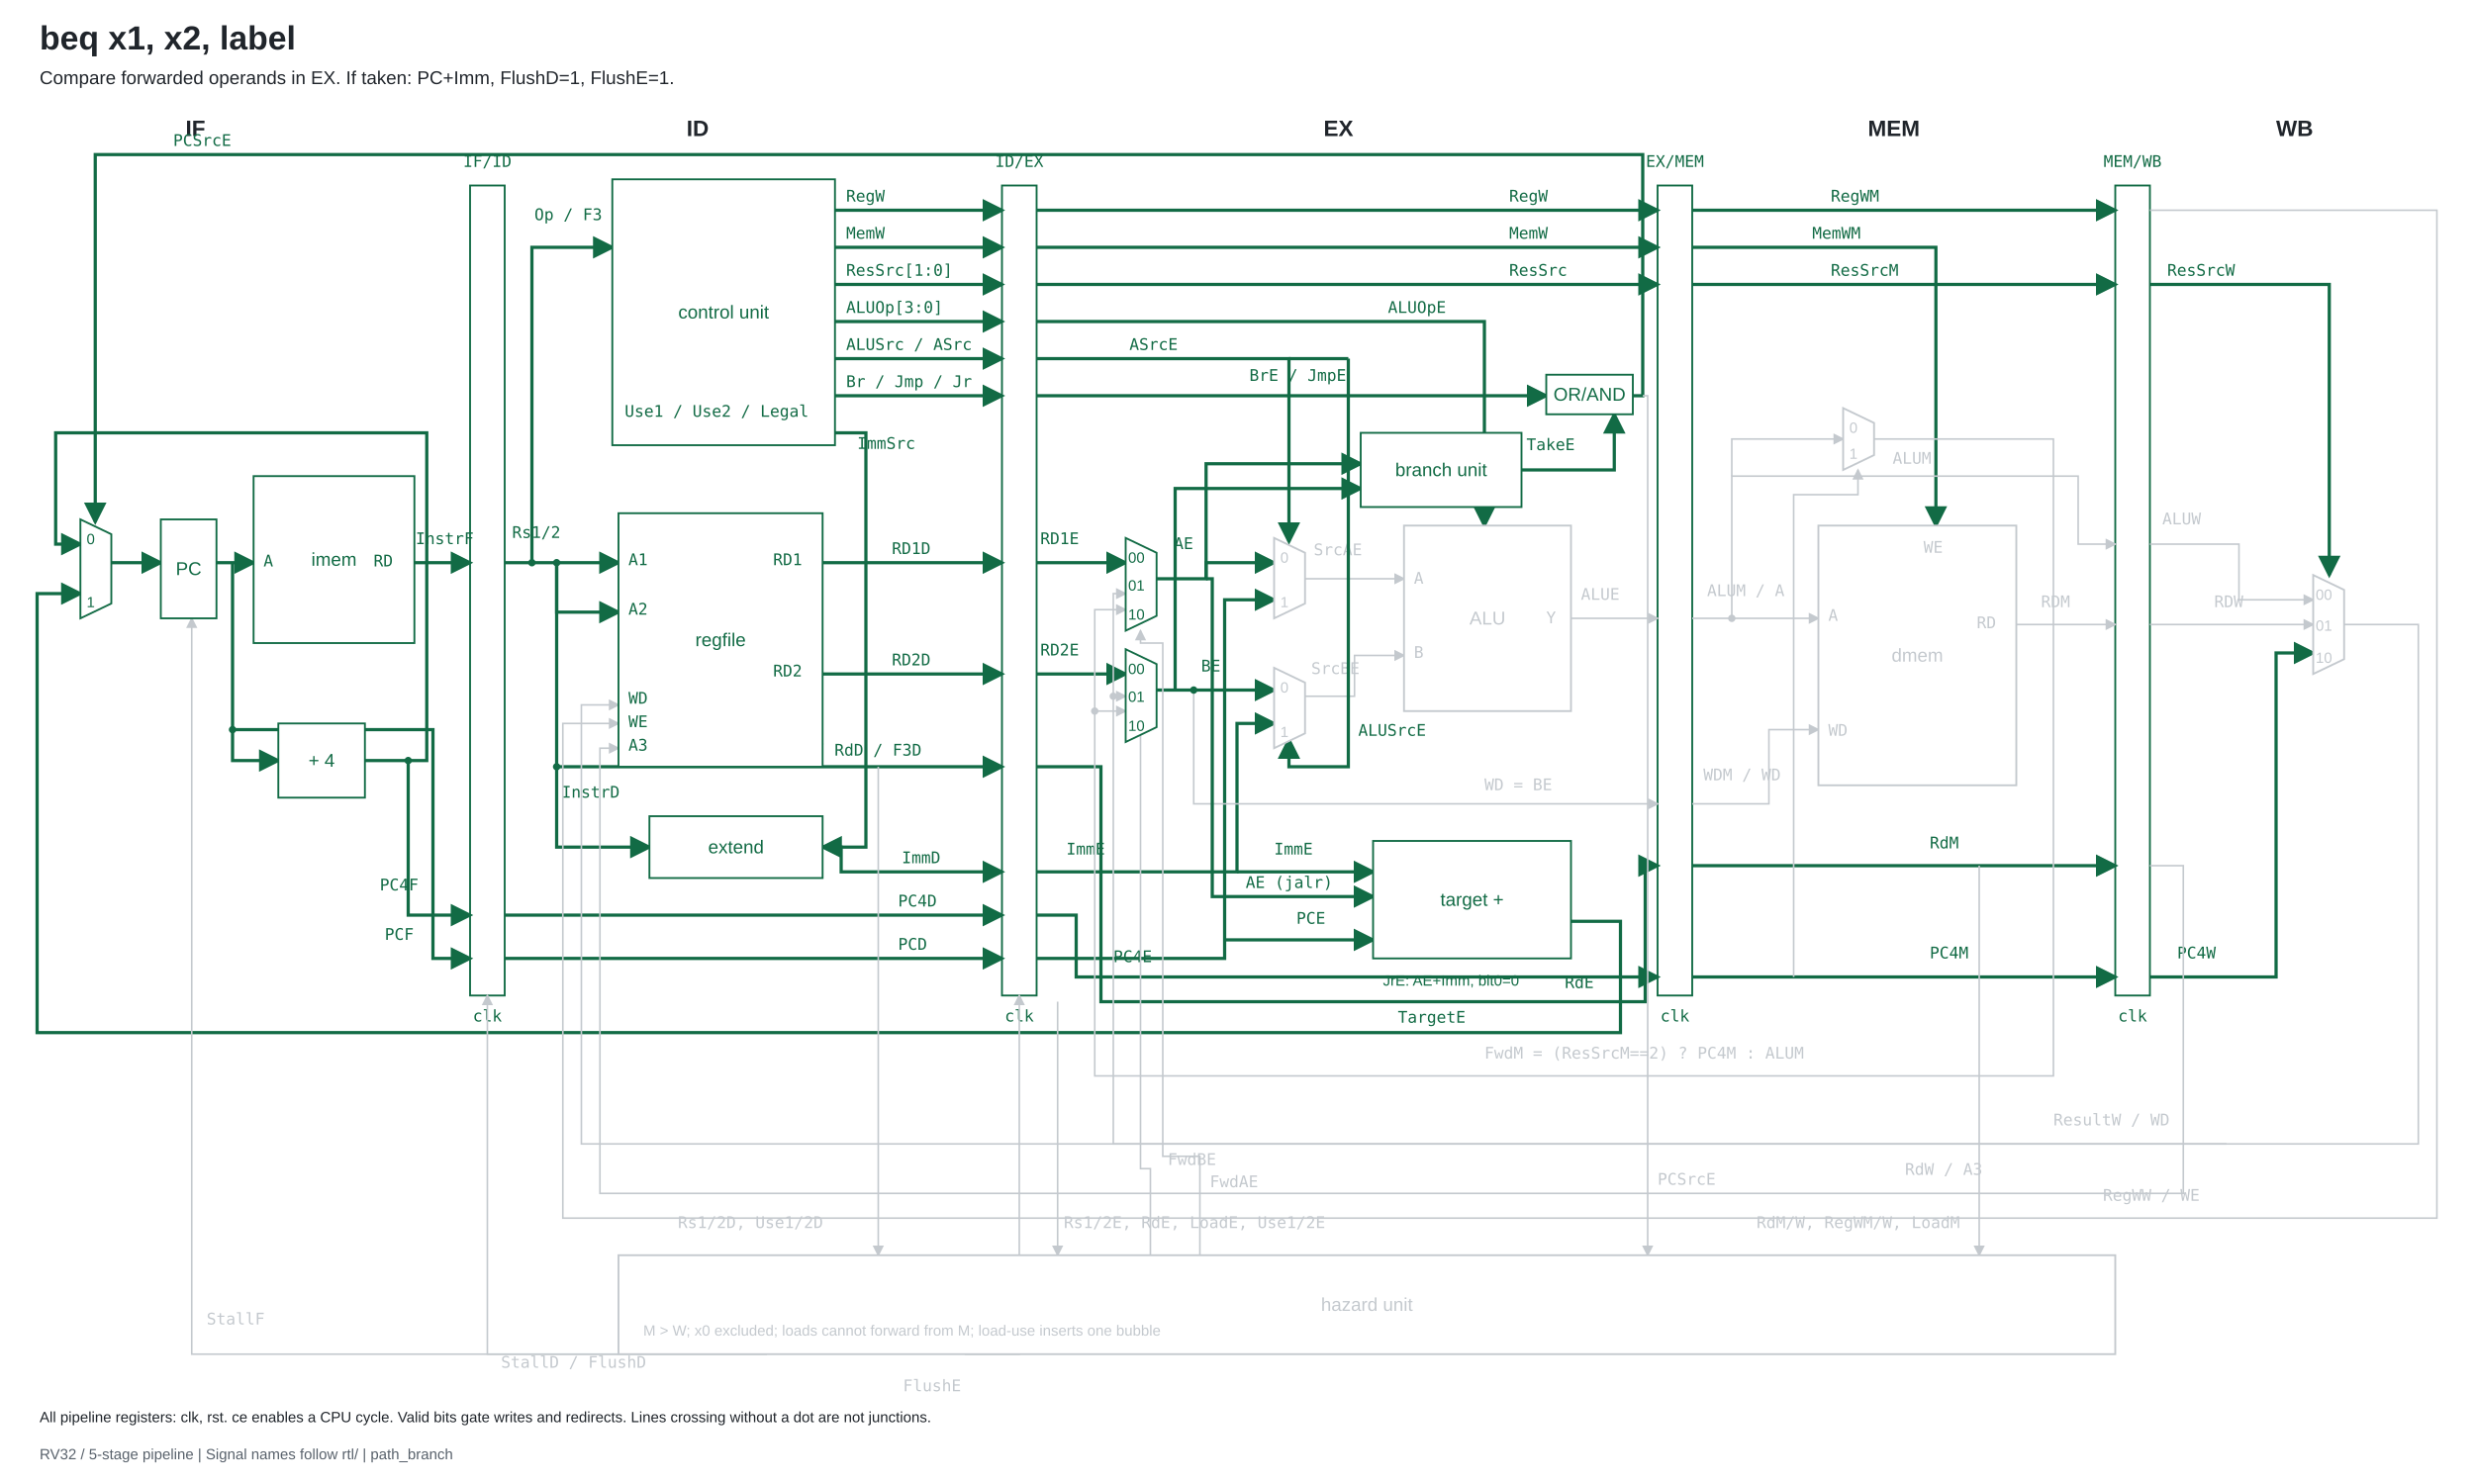
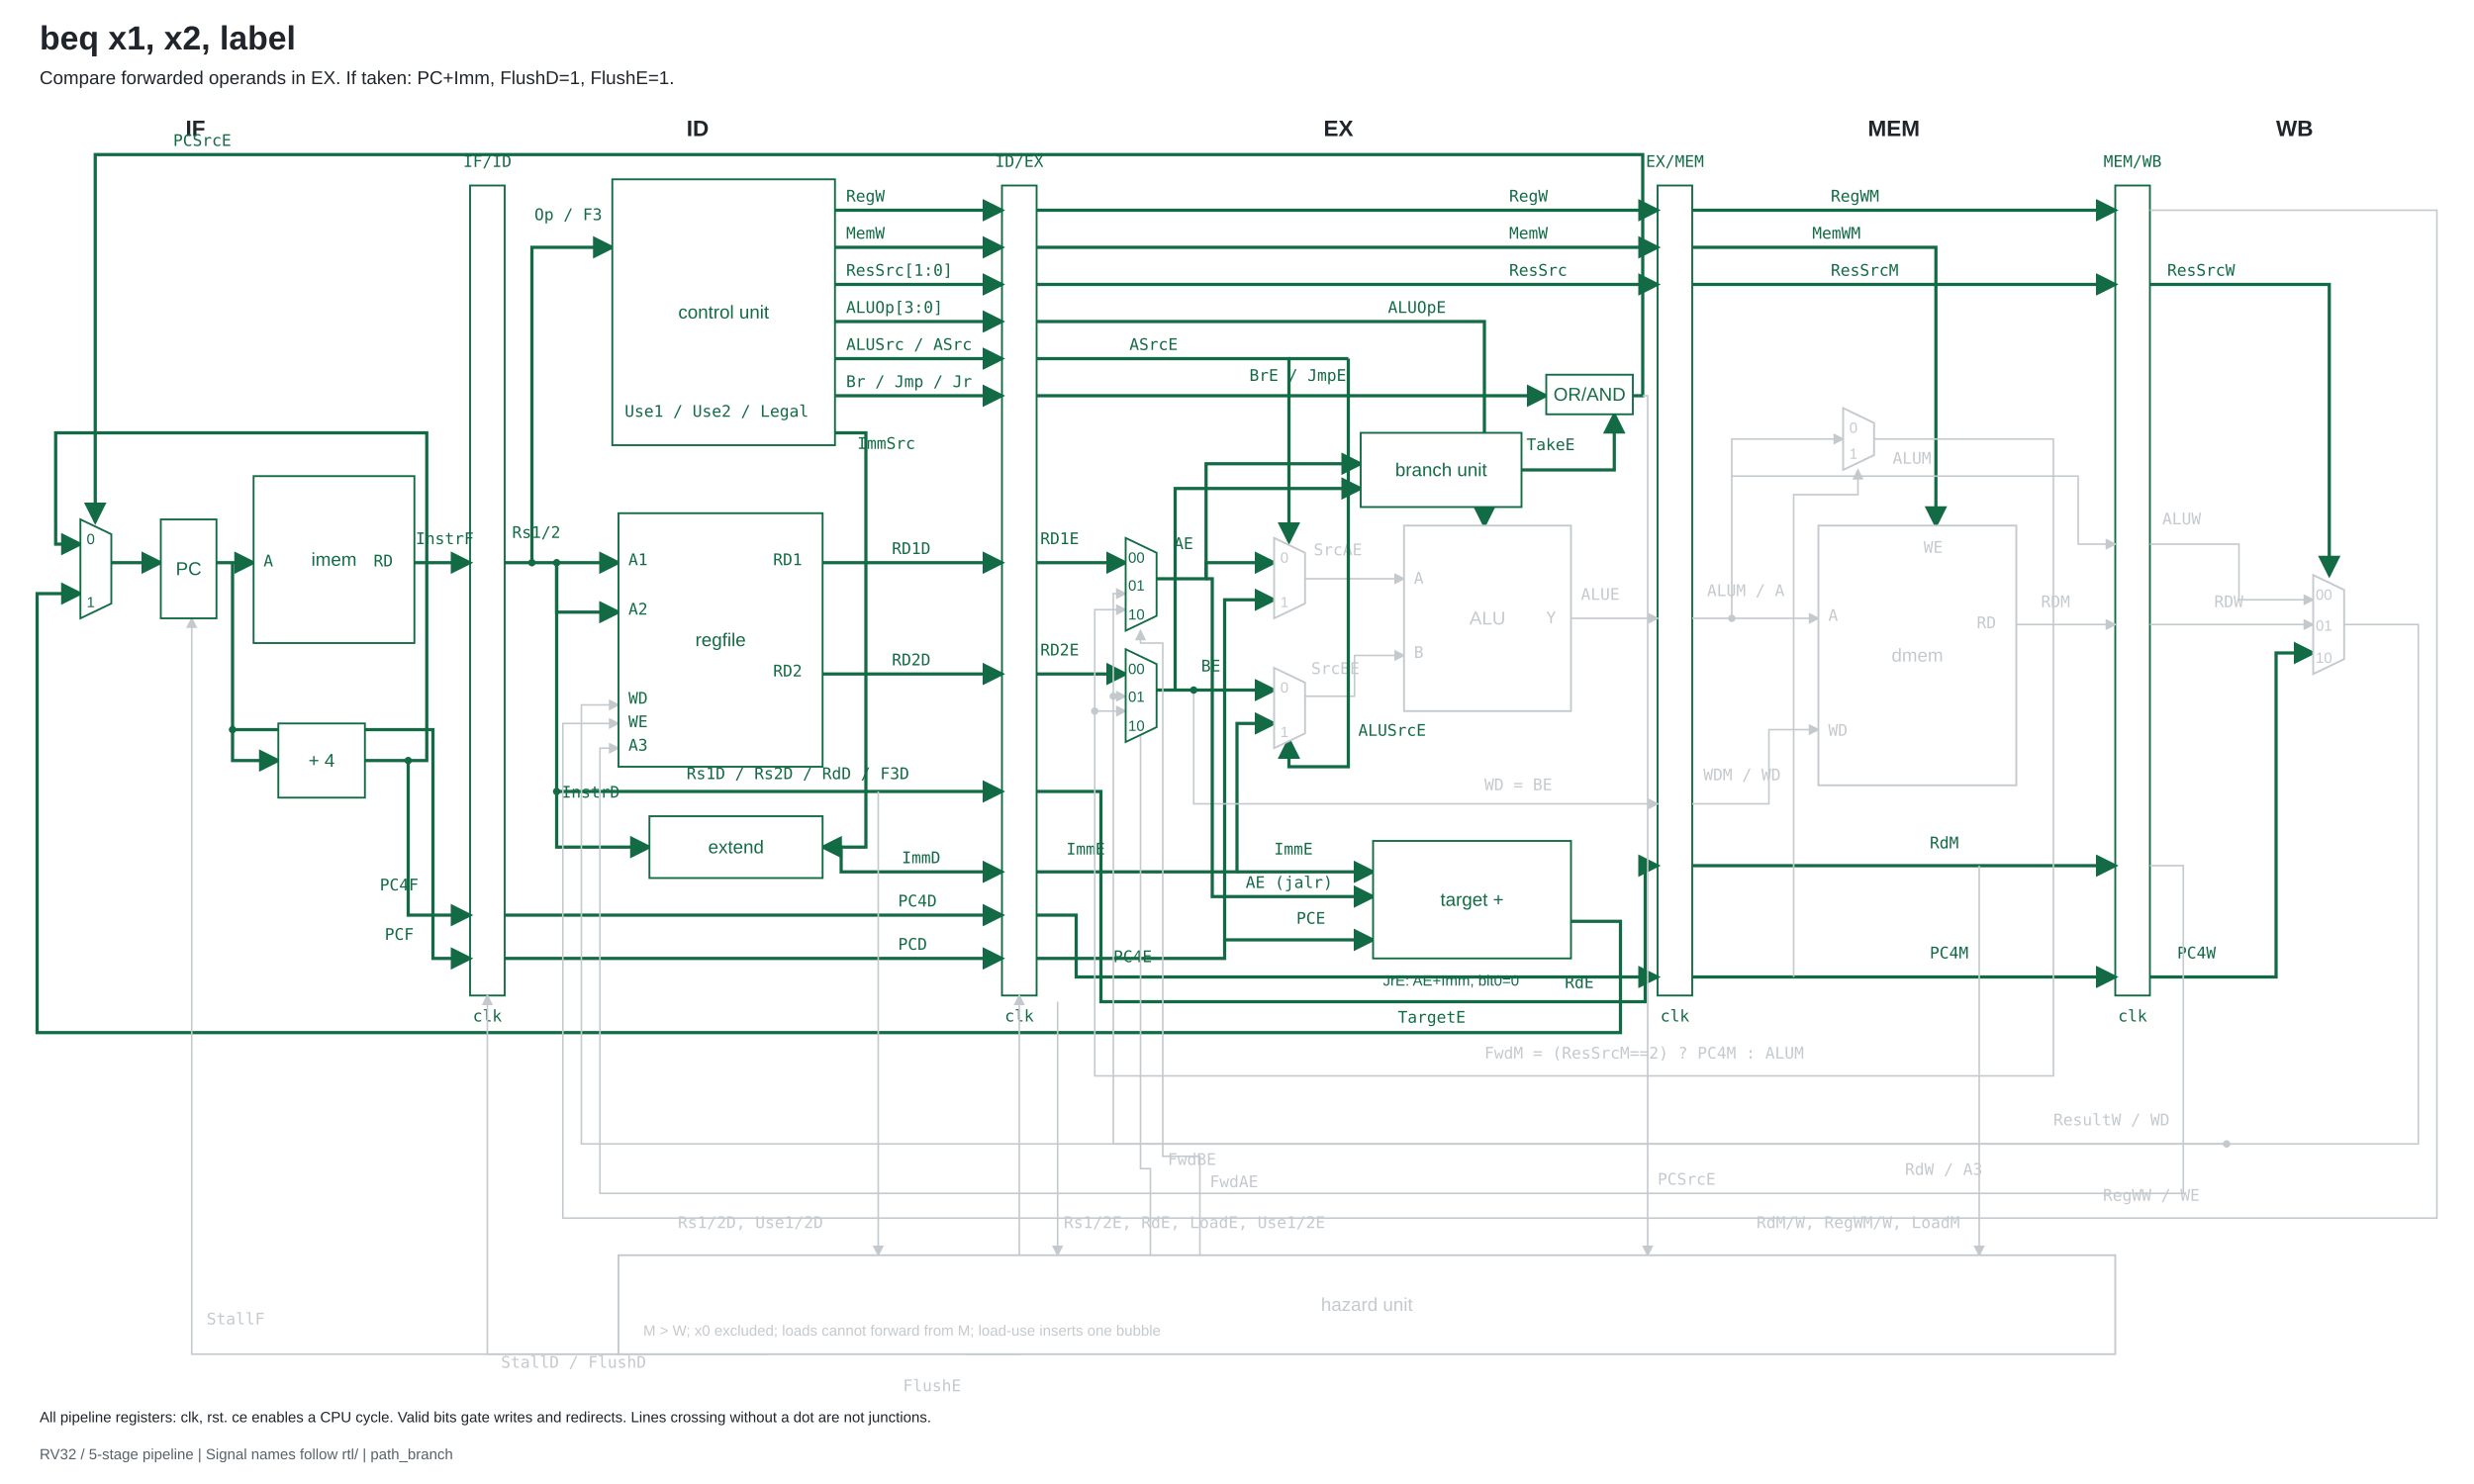
<svg xmlns="http://www.w3.org/2000/svg" width="2000" height="1200" viewBox="0 0 2000 1200">
  <defs>
    <marker id="ink" markerWidth="7" markerHeight="7" refX="6" refY="3.5" orient="auto">
      <path d="M0,0 L7,3.5 L0,7" fill="#20252b" />
    </marker>
    <marker id="ctrl" markerWidth="7" markerHeight="7" refX="6" refY="3.5" orient="auto">
      <path d="M0,0 L7,3.5 L0,7" fill="#245c89" />
    </marker>
    <marker id="active" markerWidth="7" markerHeight="7" refX="6" refY="3.5" orient="auto">
      <path d="M0,0 L7,3.5 L0,7" fill="#126b45" />
    </marker>
    <marker id="muted" markerWidth="7" markerHeight="7" refX="6" refY="3.5" orient="auto">
      <path d="M0,0 L7,3.5 L0,7" fill="#c4c9ce" />
    </marker>
  </defs>
  <rect width="100%" height="100%" fill="white" />
  <style>text{font-family:Arial,Helvetica,sans-serif;font-size:15px} .sig{font-family:Consolas,monospace;font-size:13px} .small{font-size:12px} .title{font-size:27px;font-weight:bold} .stage{font-size:18px;font-weight:bold} path,rect,line,polygon{vector-effect:non-scaling-stroke}</style>
  <text x="32" y="40" class="title" fill="#20252b" text-anchor="start">beq x1, x2, label</text>
  <text x="32" y="68" class="" fill="#20252b" text-anchor="start">Compare forwarded operands in EX. If taken: PC+Imm, FlushD=1, FlushE=1.</text>
  <text x="150" y="110" class="stage" fill="#20252b" text-anchor="start">IF</text>
  <text x="555" y="110" class="stage" fill="#20252b" text-anchor="start">ID</text>
  <text x="1070" y="110" class="stage" fill="#20252b" text-anchor="start">EX</text>
  <text x="1510" y="110" class="stage" fill="#20252b" text-anchor="start">MEM</text>
  <text x="1840" y="110" class="stage" fill="#20252b" text-anchor="start">WB</text>
  <rect x="380" y="150" width="28" height="655" fill="white" stroke="#126b45" stroke-width="1.5" />
  <text x="394.0" y="482.5" class="" fill="#126b45" text-anchor="middle" />
  <text x="394" y="135" class="sig" fill="#126b45" text-anchor="middle">IF/ID</text>
  <text x="394" y="826" class="sig" fill="#126b45" text-anchor="middle">clk</text>
  <rect x="810" y="150" width="28" height="655" fill="white" stroke="#126b45" stroke-width="1.5" />
  <text x="824.0" y="482.5" class="" fill="#126b45" text-anchor="middle" />
  <text x="824" y="135" class="sig" fill="#126b45" text-anchor="middle">ID/EX</text>
  <text x="824" y="826" class="sig" fill="#126b45" text-anchor="middle">clk</text>
  <rect x="1340" y="150" width="28" height="655" fill="white" stroke="#126b45" stroke-width="1.5" />
  <text x="1354.0" y="482.5" class="" fill="#126b45" text-anchor="middle" />
  <text x="1354" y="135" class="sig" fill="#126b45" text-anchor="middle">EX/MEM</text>
  <text x="1354" y="826" class="sig" fill="#126b45" text-anchor="middle">clk</text>
  <rect x="1710" y="150" width="28" height="655" fill="white" stroke="#126b45" stroke-width="1.5" />
  <text x="1724.0" y="482.5" class="" fill="#126b45" text-anchor="middle" />
  <text x="1724" y="135" class="sig" fill="#126b45" text-anchor="middle">MEM/WB</text>
  <text x="1724" y="826" class="sig" fill="#126b45" text-anchor="middle">clk</text>
  <path d="M430,455 L430,200 L495,200" fill="none" stroke="#126b45" stroke-width="2.6" marker-end="url(#active)" />
  <text x="432" y="178" class="sig" fill="#126b45" text-anchor="start">Op / F3 / F7</text>
  <circle cx="430" cy="455" r="3" fill="#126b45" />
  <path d="M675,170 L810,170" fill="none" stroke="#126b45" stroke-width="2.6" marker-end="url(#active)" />
  <text x="684" y="163" class="sig" fill="#126b45" text-anchor="start">RegW</text>
  <path d="M675,200 L810,200" fill="none" stroke="#126b45" stroke-width="2.6" marker-end="url(#active)" />
  <text x="684" y="193" class="sig" fill="#126b45" text-anchor="start">MemW</text>
  <path d="M675,230 L810,230" fill="none" stroke="#126b45" stroke-width="2.6" marker-end="url(#active)" />
  <text x="684" y="223" class="sig" fill="#126b45" text-anchor="start">ResSrc[1:0]</text>
  <path d="M675,260 L810,260" fill="none" stroke="#126b45" stroke-width="2.6" marker-end="url(#active)" />
  <text x="684" y="253" class="sig" fill="#126b45" text-anchor="start">ALUOp[3:0]</text>
  <path d="M675,290 L810,290" fill="none" stroke="#126b45" stroke-width="2.6" marker-end="url(#active)" />
  <text x="684" y="283" class="sig" fill="#126b45" text-anchor="start">ALUSrc / ASrc</text>
  <path d="M675,320 L810,320" fill="none" stroke="#126b45" stroke-width="2.6" marker-end="url(#active)" />
  <text x="684" y="313" class="sig" fill="#126b45" text-anchor="start">Br / Jmp / Jr</text>
  <path d="M838,170 L1340,170" fill="none" stroke="#126b45" stroke-width="2.6" marker-end="url(#active)" />
  <text x="1220" y="163" class="sig" fill="#126b45" text-anchor="start">RegW</text>
  <path d="M838,200 L1340,200" fill="none" stroke="#126b45" stroke-width="2.6" marker-end="url(#active)" />
  <text x="1220" y="193" class="sig" fill="#126b45" text-anchor="start">MemW</text>
  <path d="M838,230 L1340,230" fill="none" stroke="#126b45" stroke-width="2.6" marker-end="url(#active)" />
  <text x="1220" y="223" class="sig" fill="#126b45" text-anchor="start">ResSrc</text>
  <path d="M1368,170 L1710,170" fill="none" stroke="#126b45" stroke-width="2.6" marker-end="url(#active)" />
  <text x="1480" y="163" class="sig" fill="#126b45" text-anchor="start">RegWM</text>
  <path d="M1368,230 L1710,230" fill="none" stroke="#126b45" stroke-width="2.6" marker-end="url(#active)" />
  <text x="1480" y="223" class="sig" fill="#126b45" text-anchor="start">ResSrcM</text>
  <path d="M1738,230 L1883,230 L1883,465" fill="none" stroke="#126b45" stroke-width="2.6" marker-end="url(#active)" />
  <text x="1752" y="223" class="sig" fill="#126b45" text-anchor="start">ResSrcW</text>
  <path d="M1368,200 L1565,200 L1565,425" fill="none" stroke="#126b45" stroke-width="2.6" marker-end="url(#active)" />
  <text x="1465" y="193" class="sig" fill="#126b45" text-anchor="start">MemWM</text>
  <path d="M675,350 L700,350 L700,685 L665,685" fill="none" stroke="#126b45" stroke-width="2.6" marker-end="url(#active)" />
  <text x="693" y="363" class="sig" fill="#126b45" text-anchor="start">ImmSrc</text>
  <path d="M90,455 L130,455" fill="none" stroke="#126b45" stroke-width="2.6" marker-end="url(#active)" />
  <path d="M175,455 L205,455" fill="none" stroke="#126b45" stroke-width="2.6" marker-end="url(#active)" />
  <path d="M335,455 L380,455" fill="none" stroke="#126b45" stroke-width="2.6" marker-end="url(#active)" />
  <text x="336" y="440" class="sig" fill="#126b45" text-anchor="start">InstrF</text>
  <path d="M408,455 L500,455" fill="none" stroke="#126b45" stroke-width="2.6" marker-end="url(#active)" />
  <text x="414" y="435" class="sig" fill="#126b45" text-anchor="start">Rs1/2</text>
  <path d="M450,455 L450,495 L500,495" fill="none" stroke="#126b45" stroke-width="2.6" marker-end="url(#active)" />
  <path d="M450,455 L450,685 L525,685" fill="none" stroke="#126b45" stroke-width="2.6" marker-end="url(#active)" />
  <text x="454" y="645" class="sig" fill="#126b45" text-anchor="start">InstrD</text>
  <circle cx="450" cy="455" r="3" fill="#126b45" />
  <path d="M188,455 L188,615 L225,615" fill="none" stroke="#126b45" stroke-width="2.6" marker-end="url(#active)" />
  <path d="M295,615 L330,615 L330,740 L380,740" fill="none" stroke="#126b45" stroke-width="2.6" marker-end="url(#active)" />
  <text x="307" y="720" class="sig" fill="#126b45" text-anchor="start">PC4F</text>
  <path d="M330,615 L345,615 L345,350 L45,350 L45,440 L65,440" fill="none" stroke="#126b45" stroke-width="2.6" marker-end="url(#active)" />
  <circle cx="330" cy="615" r="3" fill="#126b45" />
  <path d="M188,590 L350,590 L350,775 L380,775" fill="none" stroke="#126b45" stroke-width="2.6" marker-end="url(#active)" />
  <text x="311" y="760" class="sig" fill="#126b45" text-anchor="start">PCF</text>
  <circle cx="188" cy="590" r="3" fill="#126b45" />
  <path d="M665,455 L810,455" fill="none" stroke="#126b45" stroke-width="2.6" marker-end="url(#active)" />
  <text x="721" y="448" class="sig" fill="#126b45" text-anchor="start">RD1D</text>
  <path d="M665,545 L810,545" fill="none" stroke="#126b45" stroke-width="2.6" marker-end="url(#active)" />
  <text x="721" y="538" class="sig" fill="#126b45" text-anchor="start">RD2D</text>
  <path d="M665,685 L680,685 L680,705 L810,705" fill="none" stroke="#126b45" stroke-width="2.6" marker-end="url(#active)" />
  <text x="729" y="698" class="sig" fill="#126b45" text-anchor="start">ImmD</text>
  <path d="M408,740 L810,740" fill="none" stroke="#126b45" stroke-width="2.6" marker-end="url(#active)" />
  <text x="726" y="733" class="sig" fill="#126b45" text-anchor="start">PC4D</text>
  <path d="M408,775 L810,775" fill="none" stroke="#126b45" stroke-width="2.6" marker-end="url(#active)" />
  <text x="726" y="768" class="sig" fill="#126b45" text-anchor="start">PCD</text>
-   <path d="M450,620 L810,620" fill="none" stroke="#126b45" stroke-width="2.6" marker-end="url(#active)" />
-   <text x="565" y="611" class="sig" fill="#126b45" text-anchor="start">Rs1D / Rs2D / RdD / F3D</text>
-   <circle cx="450" cy="620" r="3" fill="#126b45" />
+   <path d="M450,640 L810,640" fill="none" stroke="#126b45" stroke-width="2.6" marker-end="url(#active)" />
+   <text x="555" y="630" class="sig" fill="#126b45" text-anchor="start">Rs1D / Rs2D / RdD / F3D</text>
+   <circle cx="450" cy="640" r="3" fill="#126b45" />
  <path d="M838,455 L910,455" fill="none" stroke="#126b45" stroke-width="2.6" marker-end="url(#active)" />
  <text x="841" y="440" class="sig" fill="#126b45" text-anchor="start">RD1E</text>
  <path d="M838,545 L910,545" fill="none" stroke="#126b45" stroke-width="2.6" marker-end="url(#active)" />
  <text x="841" y="530" class="sig" fill="#126b45" text-anchor="start">RD2E</text>
  <path d="M935,468 L975,468 L975,455 L1030,455" fill="none" stroke="#126b45" stroke-width="2.6" marker-end="url(#active)" />
  <text x="949" y="444" class="sig" fill="#126b45" text-anchor="start">AE</text>
  <path d="M935,558 L1030,558" fill="none" stroke="#126b45" stroke-width="2.6" marker-end="url(#active)" />
  <text x="971" y="543" class="sig" fill="#126b45" text-anchor="start">BE</text>
  <path d="M1055,468 L1135,468" fill="none" stroke="#c4c9ce" stroke-width="1.3" marker-end="url(#muted)" />
  <text x="1062" y="449" class="sig" fill="#c4c9ce" text-anchor="start">SrcAE</text>
  <path d="M1055,563 L1095,563 L1095,530 L1135,530" fill="none" stroke="#c4c9ce" stroke-width="1.3" marker-end="url(#muted)" />
  <text x="1060" y="545" class="sig" fill="#c4c9ce" text-anchor="start">SrcBE</text>
  <path d="M838,705 L1000,705 L1000,585 L1030,585" fill="none" stroke="#126b45" stroke-width="2.6" marker-end="url(#active)" />
  <text x="862" y="691" class="sig" fill="#126b45" text-anchor="start">ImmE</text>
  <path d="M838,775 L990,775 L990,485 L1030,485" fill="none" stroke="#126b45" stroke-width="2.6" marker-end="url(#active)" />
  <path d="M838,260 L1200,260 L1200,425" fill="none" stroke="#126b45" stroke-width="2.6" marker-end="url(#active)" />
  <text x="1122" y="253" class="sig" fill="#126b45" text-anchor="start">ALUOpE</text>
  <path d="M838,290 L1042,290 L1042,438" fill="none" stroke="#126b45" stroke-width="2.6" marker-end="url(#active)" />
  <text x="913" y="283" class="sig" fill="#126b45" text-anchor="start">ASrcE</text>
  <path d="M1090,290 L1090,620 L1042,620 L1042,598" fill="none" stroke="#126b45" stroke-width="2.6" marker-end="url(#active)" />
  <text x="1098" y="595" class="sig" fill="#126b45" text-anchor="start">ALUSrcE</text>
  <path d="M1042,290 L1090,290" fill="none" stroke="#126b45" stroke-width="2.6" />
  <path d="M1270,500 L1340,500" fill="none" stroke="#c4c9ce" stroke-width="1.3" marker-end="url(#muted)" />
  <text x="1278" y="485" class="sig" fill="#c4c9ce" text-anchor="start">ALUE</text>
  <path d="M965,558 L965,650 L1340,650" fill="none" stroke="#c4c9ce" stroke-width="1.3" marker-end="url(#muted)" />
  <text x="1200" y="639" class="sig" fill="#c4c9ce" text-anchor="start">WD = BE</text>
  <circle cx="965" cy="558" r="3" fill="#126b45" />
  <path d="M975,468 L975,375 L1100,375" fill="none" stroke="#126b45" stroke-width="2.6" marker-end="url(#active)" />
  <path d="M950,558 L950,395 L1100,395" fill="none" stroke="#126b45" stroke-width="2.6" marker-end="url(#active)" />
  <path d="M1230,380 L1305,380 L1305,335" fill="none" stroke="#126b45" stroke-width="2.6" marker-end="url(#active)" />
  <text x="1234" y="364" class="sig" fill="#126b45" text-anchor="start">TakeE</text>
  <path d="M838,320 L1250,320" fill="none" stroke="#126b45" stroke-width="2.6" marker-end="url(#active)" />
  <text x="1010" y="308" class="sig" fill="#126b45" text-anchor="start">BrE / JmpE</text>
  <path d="M1320,320 L1328,320 L1328,125 L77,125 L77,422" fill="none" stroke="#126b45" stroke-width="2.6" marker-end="url(#active)" />
  <text x="140" y="118" class="sig" fill="#126b45" text-anchor="start">PCSrcE</text>
  <path d="M990,760 L1110,760" fill="none" stroke="#126b45" stroke-width="2.6" marker-end="url(#active)" />
  <text x="1048" y="747" class="sig" fill="#126b45" text-anchor="start">PCE</text>
  <path d="M1000,705 L1110,705" fill="none" stroke="#126b45" stroke-width="2.6" marker-end="url(#active)" />
  <text x="1030" y="691" class="sig" fill="#126b45" text-anchor="start">ImmE</text>
  <path d="M975,468 L980,468 L980,725 L1110,725" fill="none" stroke="#126b45" stroke-width="2.6" marker-end="url(#active)" />
  <text x="1007" y="718" class="sig" fill="#126b45" text-anchor="start">AE (jalr)</text>
  <path d="M1270,745 L1310,745 L1310,835 L30,835 L30,480 L65,480" fill="none" stroke="#126b45" stroke-width="2.6" marker-end="url(#active)" />
  <text x="1130" y="827" class="sig" fill="#126b45" text-anchor="start">TargetE</text>
  <path d="M838,740 L870,740 L870,790 L1340,790" fill="none" stroke="#126b45" stroke-width="2.6" marker-end="url(#active)" />
  <text x="900" y="778" class="sig" fill="#126b45" text-anchor="start">PC4E</text>
-   <path d="M838,620 L890,620 L890,810 L1330,810 L1330,700 L1340,700" fill="none" stroke="#126b45" stroke-width="2.6" marker-end="url(#active)" />
+   <path d="M838,640 L890,640 L890,810 L1330,810 L1330,700 L1340,700" fill="none" stroke="#126b45" stroke-width="2.6" marker-end="url(#active)" />
  <text x="1265" y="799" class="sig" fill="#126b45" text-anchor="start">RdE</text>
  <path d="M1368,500 L1470,500" fill="none" stroke="#c4c9ce" stroke-width="1.3" marker-end="url(#muted)" />
  <text x="1380" y="482" class="sig" fill="#c4c9ce" text-anchor="start">ALUM / A</text>
  <path d="M1368,650 L1430,650 L1430,590 L1470,590" fill="none" stroke="#c4c9ce" stroke-width="1.3" marker-end="url(#muted)" />
  <text x="1377" y="631" class="sig" fill="#c4c9ce" text-anchor="start">WDM / WD</text>
  <path d="M1630,505 L1710,505" fill="none" stroke="#c4c9ce" stroke-width="1.3" marker-end="url(#muted)" />
  <text x="1650" y="491" class="sig" fill="#c4c9ce" text-anchor="start">RDM</text>
  <path d="M1400,500 L1400,385 L1680,385 L1680,440 L1710,440" fill="none" stroke="#c4c9ce" stroke-width="1.3" marker-end="url(#muted)" />
  <text x="1530" y="375" class="sig" fill="#c4c9ce" text-anchor="start">ALUM</text>
  <circle cx="1400" cy="500" r="3" fill="#c4c9ce" />
  <path d="M1368,790 L1710,790" fill="none" stroke="#126b45" stroke-width="2.6" marker-end="url(#active)" />
  <text x="1560" y="775" class="sig" fill="#126b45" text-anchor="start">PC4M</text>
  <path d="M1368,700 L1710,700" fill="none" stroke="#126b45" stroke-width="2.6" marker-end="url(#active)" />
  <text x="1560" y="686" class="sig" fill="#126b45" text-anchor="start">RdM</text>
  <path d="M1738,440 L1810,440 L1810,485 L1870,485" fill="none" stroke="#c4c9ce" stroke-width="1.3" marker-end="url(#muted)" />
  <text x="1748" y="424" class="sig" fill="#c4c9ce" text-anchor="start">ALUW</text>
  <path d="M1738,505 L1870,505" fill="none" stroke="#c4c9ce" stroke-width="1.3" marker-end="url(#muted)" />
  <text x="1790" y="491" class="sig" fill="#c4c9ce" text-anchor="start">RDW</text>
  <path d="M1738,790 L1840,790 L1840,528 L1870,528" fill="none" stroke="#126b45" stroke-width="2.6" marker-end="url(#active)" />
  <text x="1760" y="775" class="sig" fill="#126b45" text-anchor="start">PC4W</text>
  <path d="M1895,505 L1955,505 L1955,925 L470,925 L470,570 L500,570" fill="none" stroke="#c4c9ce" stroke-width="1.3" marker-end="url(#muted)" />
  <text x="1660" y="910" class="sig" fill="#c4c9ce" text-anchor="start">ResultW / WD</text>
  <path d="M1738,700 L1765,700 L1765,965 L485,965 L485,605 L500,605" fill="none" stroke="#c4c9ce" stroke-width="1.3" marker-end="url(#muted)" />
  <text x="1540" y="950" class="sig" fill="#c4c9ce" text-anchor="start">RdW / A3</text>
  <path d="M1738,170 L1970,170 L1970,985 L455,985 L455,585 L500,585" fill="none" stroke="#c4c9ce" stroke-width="1.3" marker-end="url(#muted)" />
  <text x="1700" y="971" class="sig" fill="#c4c9ce" text-anchor="start">RegWW / WE</text>
  <path d="M1400,385 L1400,355 L1490,355" fill="none" stroke="#c4c9ce" stroke-width="1.3" marker-end="url(#muted)" />
  <path d="M1450,790 L1450,400 L1502,400 L1502,380" fill="none" stroke="#c4c9ce" stroke-width="1.3" marker-end="url(#muted)" />
  <path d="M1515,355 L1660,355 L1660,870 L885,870 L885,493 L910,493" fill="none" stroke="#c4c9ce" stroke-width="1.3" marker-end="url(#muted)" />
  <text x="1200" y="856" class="sig" fill="#c4c9ce" text-anchor="start">FwdM = (ResSrcM==2) ? PC4M : ALUM</text>
  <path d="M885,575 L910,575" fill="none" stroke="#c4c9ce" stroke-width="1.3" marker-end="url(#muted)" />
  <circle cx="885" cy="575" r="3" fill="#c4c9ce" />
  <path d="M1800,925 L900,925 L900,480 L910,480" fill="none" stroke="#c4c9ce" stroke-width="1.3" marker-end="url(#muted)" />
+   <circle cx="1800" cy="925" r="3" fill="#c4c9ce" />
  <path d="M900,563 L910,563" fill="none" stroke="#c4c9ce" stroke-width="1.3" marker-end="url(#muted)" />
  <circle cx="900" cy="563" r="3" fill="#c4c9ce" />
-   <path d="M710,620 L710,1015" fill="none" stroke="#c4c9ce" stroke-width="1.3" marker-end="url(#muted)" />
+   <path d="M710,640 L710,1015" fill="none" stroke="#c4c9ce" stroke-width="1.3" marker-end="url(#muted)" />
  <text x="548" y="993" class="sig" fill="#c4c9ce" text-anchor="start">Rs1/2D, Use1/2D</text>
  <path d="M855,810 L855,1015" fill="none" stroke="#c4c9ce" stroke-width="1.3" marker-end="url(#muted)" />
  <text x="860" y="993" class="sig" fill="#c4c9ce" text-anchor="start">Rs1/2E, RdE, LoadE, Use1/2E</text>
  <path d="M1600,700 L1600,1015" fill="none" stroke="#c4c9ce" stroke-width="1.3" marker-end="url(#muted)" />
  <text x="1420" y="993" class="sig" fill="#c4c9ce" text-anchor="start">RdM/W, RegWM/W, LoadM</text>
  <path d="M1328,320 L1332,320 L1332,1015" fill="none" stroke="#c4c9ce" stroke-width="1.3" marker-end="url(#muted)" />
  <text x="1340" y="958" class="sig" fill="#c4c9ce" text-anchor="start">PCSrcE</text>
  <path d="M500,1095 L155,1095 L155,500" fill="none" stroke="#c4c9ce" stroke-width="1.3" marker-end="url(#muted)" />
  <text x="167" y="1071" class="sig" fill="#c4c9ce" text-anchor="start">StallF</text>
  <path d="M620,1095 L394,1095 L394,805" fill="none" stroke="#c4c9ce" stroke-width="1.3" marker-end="url(#muted)" />
  <text x="405" y="1106" class="sig" fill="#c4c9ce" text-anchor="start">StallD / FlushD</text>
  <path d="M780,1095 L824,1095 L824,805" fill="none" stroke="#c4c9ce" stroke-width="1.3" marker-end="url(#muted)" />
  <text x="730" y="1125" class="sig" fill="#c4c9ce" text-anchor="start">FlushE</text>
  <path d="M930,1015 L930,945 L922,945 L922,585" fill="none" stroke="#c4c9ce" stroke-width="1.3" marker-end="url(#muted)" />
  <text x="944" y="942" class="sig" fill="#c4c9ce" text-anchor="start">FwdBE</text>
  <path d="M970,1015 L970,935 L940,935 L940,520 L922,520 L922,510" fill="none" stroke="#c4c9ce" stroke-width="1.3" marker-end="url(#muted)" />
  <text x="978" y="960" class="sig" fill="#c4c9ce" text-anchor="start">FwdAE</text>
  <polygon points="65,420 90,432 90,488 65,500" fill="white" stroke="#126b45" stroke-width="1.5" />
  <text x="70" y="440" class="small" fill="#126b45" text-anchor="start">0</text>
  <text x="70" y="491" class="small" fill="#126b45" text-anchor="start">1</text>
  <rect x="130" y="420" width="45" height="80" fill="white" stroke="#126b45" stroke-width="1.5" />
  <text x="152.5" y="465.0" class="" fill="#126b45" text-anchor="middle">PC</text>
  <rect x="205" y="385" width="130" height="135" fill="white" stroke="#126b45" stroke-width="1.5" />
  <text x="270.0" y="457.5" class="" fill="#126b45" text-anchor="middle">imem</text>
  <text x="213" y="458" class="sig" fill="#126b45" text-anchor="start">A</text>
  <text x="302" y="458" class="sig" fill="#126b45" text-anchor="start">RD</text>
  <rect x="225" y="585" width="70" height="60" fill="white" stroke="#126b45" stroke-width="1.5" />
  <text x="260.0" y="620.0" class="" fill="#126b45" text-anchor="middle">+ 4</text>
  <rect x="495" y="145" width="180" height="215" fill="white" stroke="#126b45" stroke-width="1.5" />
  <text x="585.0" y="257.5" class="" fill="#126b45" text-anchor="middle">control unit</text>
  <text x="505" y="337" class="sig" fill="#126b45" text-anchor="start">Use1 / Use2 / Legal</text>
  <rect x="500" y="415" width="165" height="205" fill="white" stroke="#126b45" stroke-width="1.5" />
  <text x="582.5" y="522.5" class="" fill="#126b45" text-anchor="middle">regfile</text>
  <text x="508" y="457" class="sig" fill="#126b45" text-anchor="start">A1</text>
  <text x="508" y="497" class="sig" fill="#126b45" text-anchor="start">A2</text>
  <text x="625" y="457" class="sig" fill="#126b45" text-anchor="start">RD1</text>
  <text x="625" y="547" class="sig" fill="#126b45" text-anchor="start">RD2</text>
  <text x="508" y="569" class="sig" fill="#126b45" text-anchor="start">WD</text>
  <text x="508" y="588" class="sig" fill="#126b45" text-anchor="start">WE</text>
  <text x="508" y="607" class="sig" fill="#126b45" text-anchor="start">A3</text>
  <rect x="525" y="660" width="140" height="50" fill="white" stroke="#126b45" stroke-width="1.5" />
  <text x="595.0" y="690.0" class="" fill="#126b45" text-anchor="middle">extend</text>
  <polygon points="910,435 935,447 935,498 910,510" fill="white" stroke="#126b45" stroke-width="1.5" />
  <text x="912" y="455" class="small" fill="#126b45" text-anchor="start">00</text>
  <text x="912" y="477.5" class="small" fill="#126b45" text-anchor="start">01</text>
  <text x="912" y="501" class="small" fill="#126b45" text-anchor="start">10</text>
  <polygon points="910,525 935,537 935,588 910,600" fill="white" stroke="#126b45" stroke-width="1.5" />
  <text x="912" y="545" class="small" fill="#126b45" text-anchor="start">00</text>
  <text x="912" y="567.5" class="small" fill="#126b45" text-anchor="start">01</text>
  <text x="912" y="591" class="small" fill="#126b45" text-anchor="start">10</text>
  <polygon points="1030,435 1055,447 1055,488 1030,500" fill="white" stroke="#c4c9ce" stroke-width="1.5" />
  <text x="1035" y="455" class="small" fill="#c4c9ce" text-anchor="start">0</text>
  <text x="1035" y="491" class="small" fill="#c4c9ce" text-anchor="start">1</text>
  <polygon points="1030,540 1055,552 1055,593 1030,605" fill="white" stroke="#c4c9ce" stroke-width="1.5" />
  <text x="1035" y="560" class="small" fill="#c4c9ce" text-anchor="start">0</text>
  <text x="1035" y="596" class="small" fill="#c4c9ce" text-anchor="start">1</text>
  <rect x="1135" y="425" width="135" height="150" fill="white" stroke="#c4c9ce" stroke-width="1.5" />
  <text x="1202.5" y="505.0" class="" fill="#c4c9ce" text-anchor="middle">ALU</text>
  <text x="1143" y="472" class="sig" fill="#c4c9ce" text-anchor="start">A</text>
  <text x="1143" y="532" class="sig" fill="#c4c9ce" text-anchor="start">B</text>
  <text x="1250" y="504" class="sig" fill="#c4c9ce" text-anchor="start">Y</text>
  <rect x="1100" y="350" width="130" height="60" fill="white" stroke="#126b45" stroke-width="1.5" />
  <text x="1165.0" y="385.0" class="" fill="#126b45" text-anchor="middle">branch unit</text>
  <rect x="1250" y="303" width="70" height="32" fill="white" stroke="#126b45" stroke-width="1.5" />
  <text x="1285.0" y="324.0" class="" fill="#126b45" text-anchor="middle">OR/AND</text>
  <rect x="1110" y="680" width="160" height="95" fill="white" stroke="#126b45" stroke-width="1.5" />
  <text x="1190.0" y="732.5" class="" fill="#126b45" text-anchor="middle">target +</text>
  <text x="1118" y="797" class="small" fill="#126b45" text-anchor="start">JrE: AE+Imm, bit0=0</text>
  <rect x="1470" y="425" width="160" height="210" fill="white" stroke="#c4c9ce" stroke-width="1.5" />
  <text x="1550.0" y="535.0" class="" fill="#c4c9ce" text-anchor="middle">dmem</text>
  <text x="1478" y="502" class="sig" fill="#c4c9ce" text-anchor="start">A</text>
  <text x="1598" y="508" class="sig" fill="#c4c9ce" text-anchor="start">RD</text>
  <text x="1478" y="595" class="sig" fill="#c4c9ce" text-anchor="start">WD</text>
  <text x="1555" y="447" class="sig" fill="#c4c9ce" text-anchor="start">WE</text>
  <polygon points="1490,330 1515,342 1515,368 1490,380" fill="white" stroke="#c4c9ce" stroke-width="1.5" />
  <text x="1495" y="350" class="small" fill="#c4c9ce" text-anchor="start">0</text>
  <text x="1495" y="371" class="small" fill="#c4c9ce" text-anchor="start">1</text>
  <polygon points="1870,465 1895,477 1895,533 1870,545" fill="white" stroke="#c4c9ce" stroke-width="1.5" />
  <text x="1872" y="485" class="small" fill="#c4c9ce" text-anchor="start">00</text>
  <text x="1872" y="510.0" class="small" fill="#c4c9ce" text-anchor="start">01</text>
  <text x="1872" y="536" class="small" fill="#c4c9ce" text-anchor="start">10</text>
  <rect x="500" y="1015" width="1210" height="80" fill="white" stroke="#c4c9ce" stroke-width="1.5" />
  <text x="1105.0" y="1060.0" class="" fill="#c4c9ce" text-anchor="middle">hazard unit</text>
  <text x="520" y="1080" class="small" fill="#c4c9ce" text-anchor="start">M &gt; W; x0 excluded; loads cannot forward from M; load-use inserts one bubble</text>
  <text x="32" y="1150" class="small" fill="#20252b" text-anchor="start">All pipeline registers: clk, rst. ce enables a CPU cycle. Valid bits gate writes and redirects. Lines crossing without a dot are not junctions.</text>
  <text x="32" y="1180" class="small" fill="#58616b" text-anchor="start">RV32 / 5-stage pipeline     |     Signal names follow rtl/     |     path_branch</text>
</svg>
